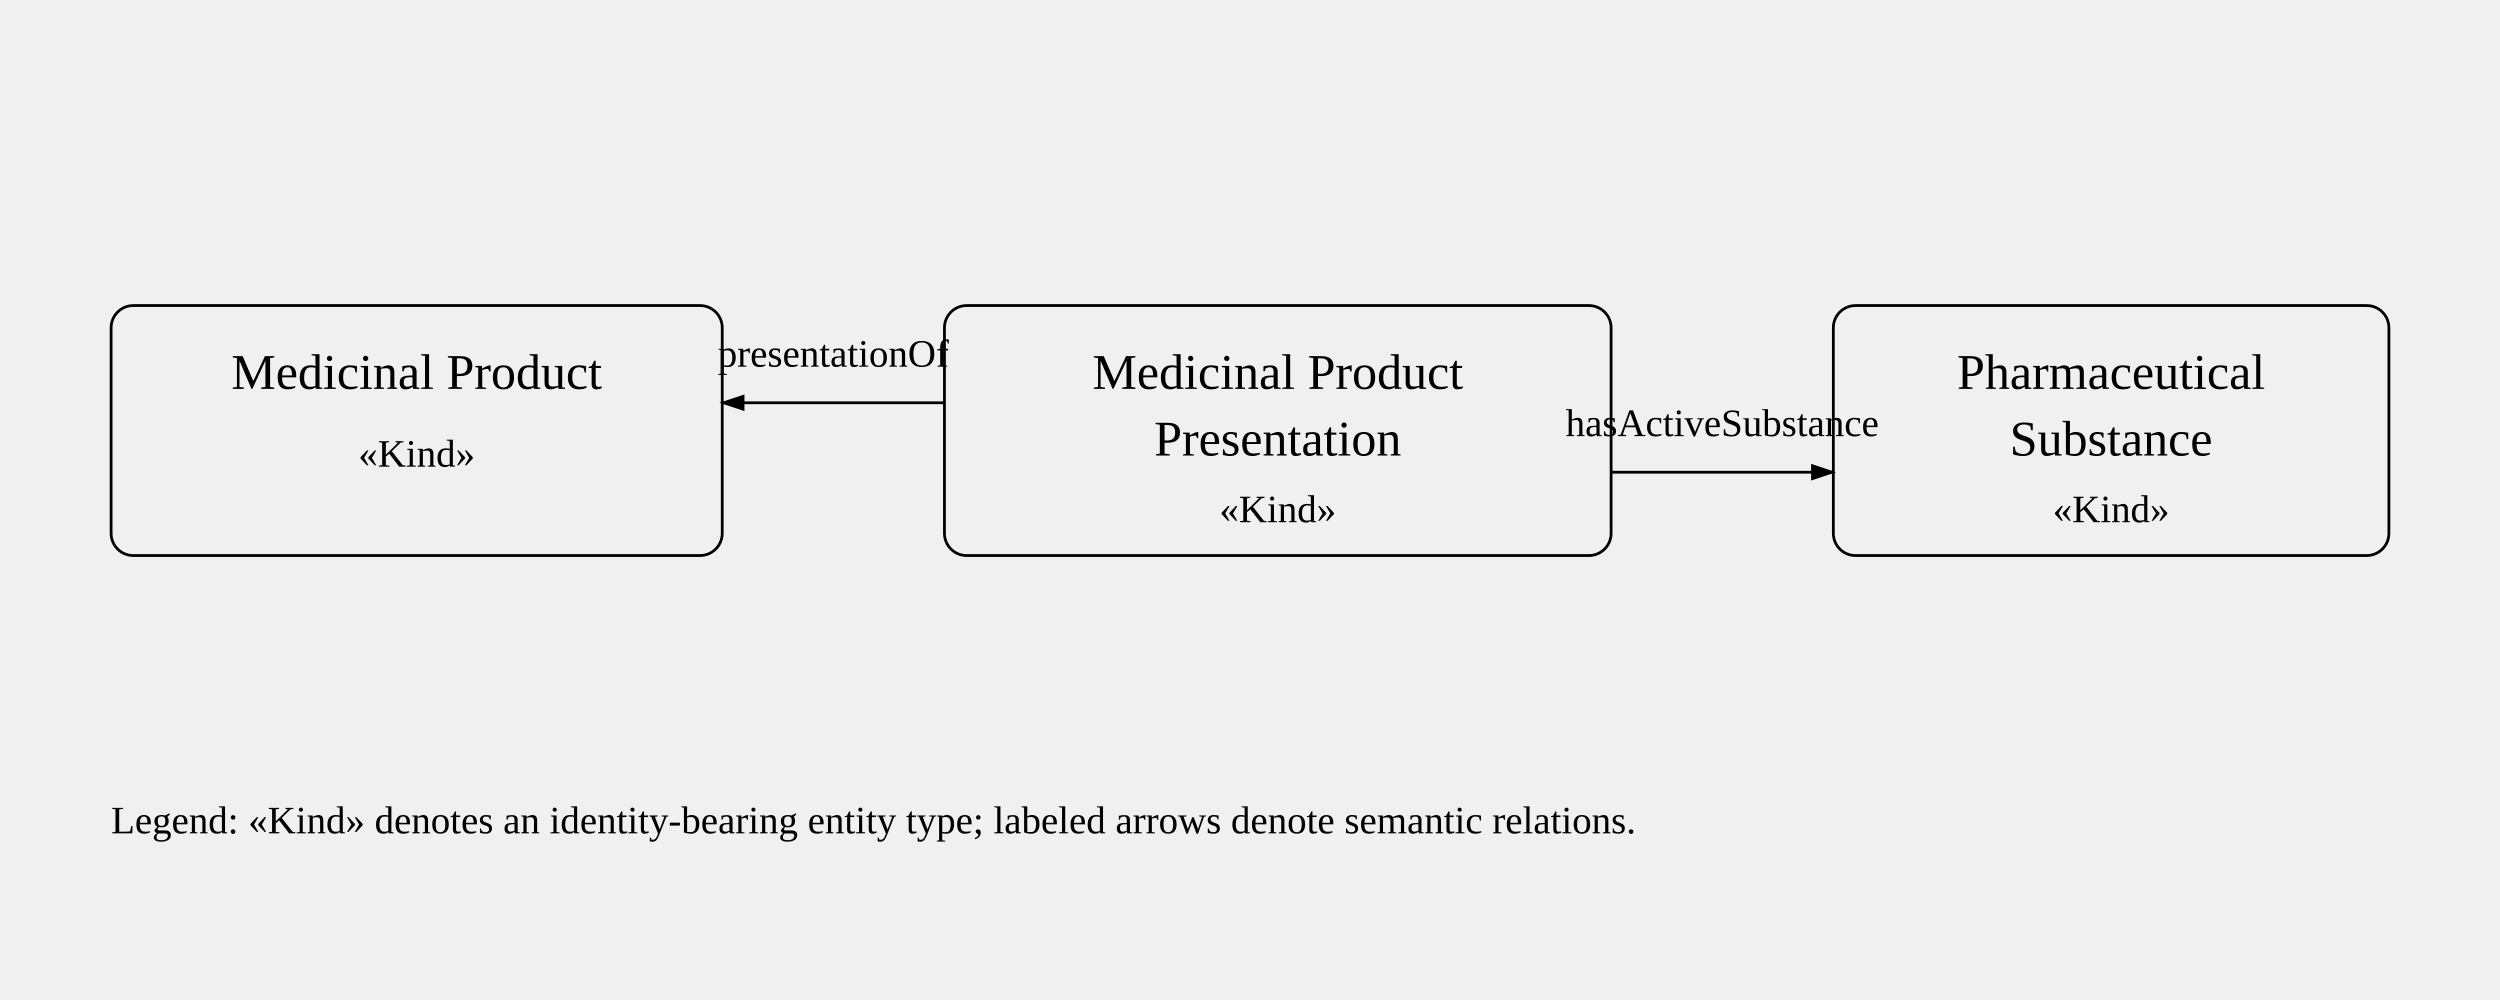
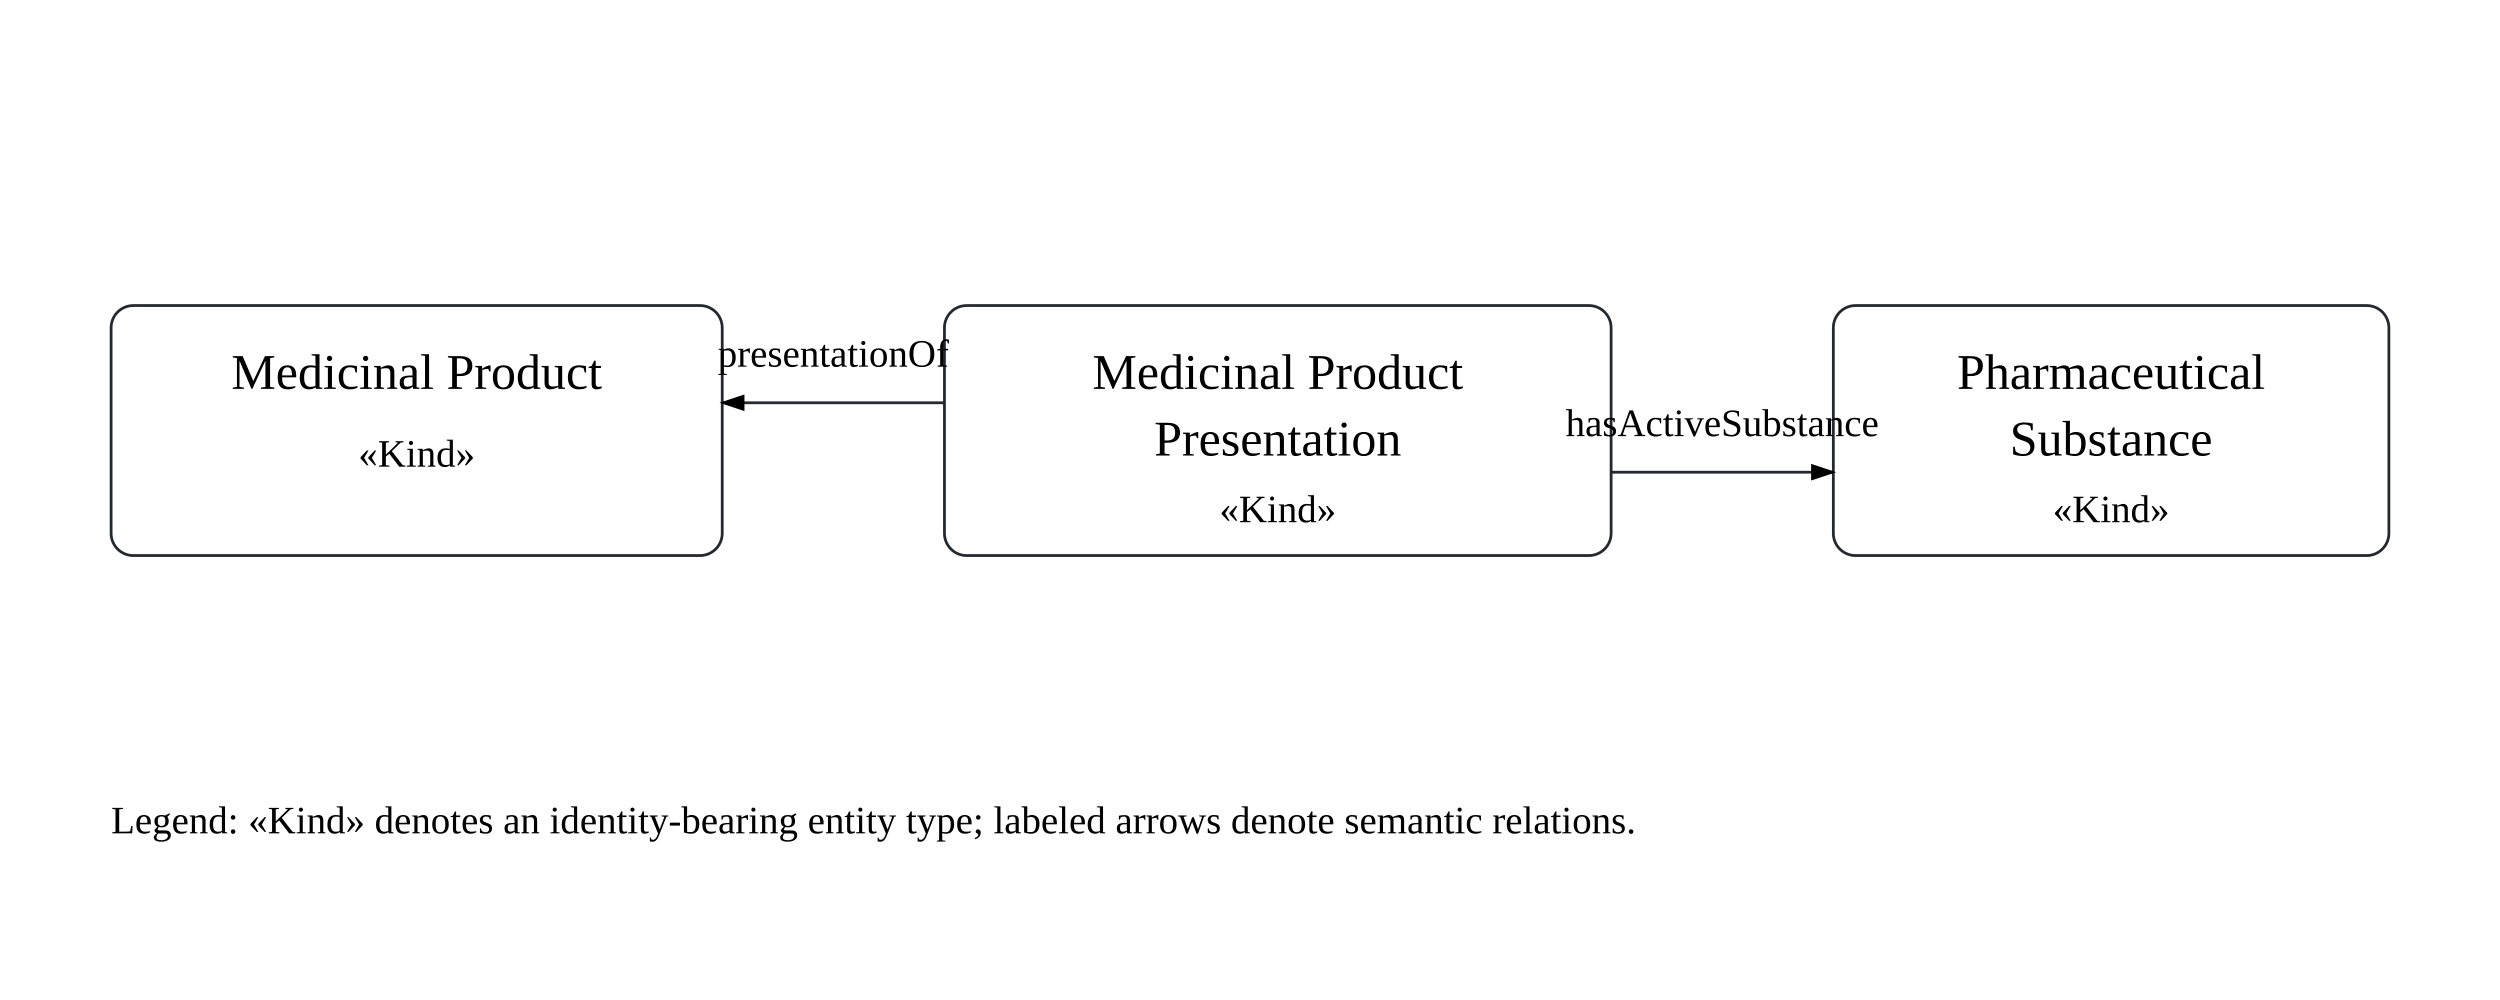
- <svg xmlns="http://www.w3.org/2000/svg" viewBox="0 0 900 360" role="img" aria-labelledby="title desc">
+ <svg xmlns="http://www.w3.org/2000/svg" viewBox="0 0 900 360" role="img" aria-labelledby="title desc" data-theme-safe="true" style="color:#24292f;background:#ffffff">
+   <rect id="diagram-background" x="0" y="0" width="100%" height="100%" fill="#ffffff" stroke="none" pointer-events="none" />
  <defs>
    <marker id="arrow" markerWidth="10" markerHeight="10" refX="8" refY="3" orient="auto">
      <path d="M0,0 L0,6 L9,3 z" />
    </marker>
  </defs>
  <rect x="40" y="110" width="220" height="90" rx="8" fill="none" stroke="currentColor" />
  <text x="150" y="140" text-anchor="middle" font-size="18">Medicinal Product</text>
  <text x="150" y="168" text-anchor="middle" font-size="14">«Kind»</text>
  <rect x="340" y="110" width="240" height="90" rx="8" fill="none" stroke="currentColor" />
  <text x="460" y="140" text-anchor="middle" font-size="18">Medicinal Product</text>
  <text x="460" y="164" text-anchor="middle" font-size="18">Presentation</text>
  <text x="460" y="188" text-anchor="middle" font-size="14">«Kind»</text>
  <rect x="660" y="110" width="200" height="90" rx="8" fill="none" stroke="currentColor" />
  <text x="760" y="140" text-anchor="middle" font-size="18">Pharmaceutical</text>
  <text x="760" y="164" text-anchor="middle" font-size="18">Substance</text>
  <text x="760" y="188" text-anchor="middle" font-size="14">«Kind»</text>
  <line x1="340" y1="145" x2="260" y2="145" stroke="currentColor" marker-end="url(#arrow)" />
  <text x="300" y="132" text-anchor="middle" font-size="14">presentationOf</text>
  <line x1="580" y1="170" x2="660" y2="170" stroke="currentColor" marker-end="url(#arrow)" />
  <text x="620" y="157" text-anchor="middle" font-size="14">hasActiveSubstance</text>
  <text x="40" y="300" font-size="14">Legend: «Kind» denotes an identity-bearing entity type; labeled arrows denote semantic relations.</text>
</svg>
